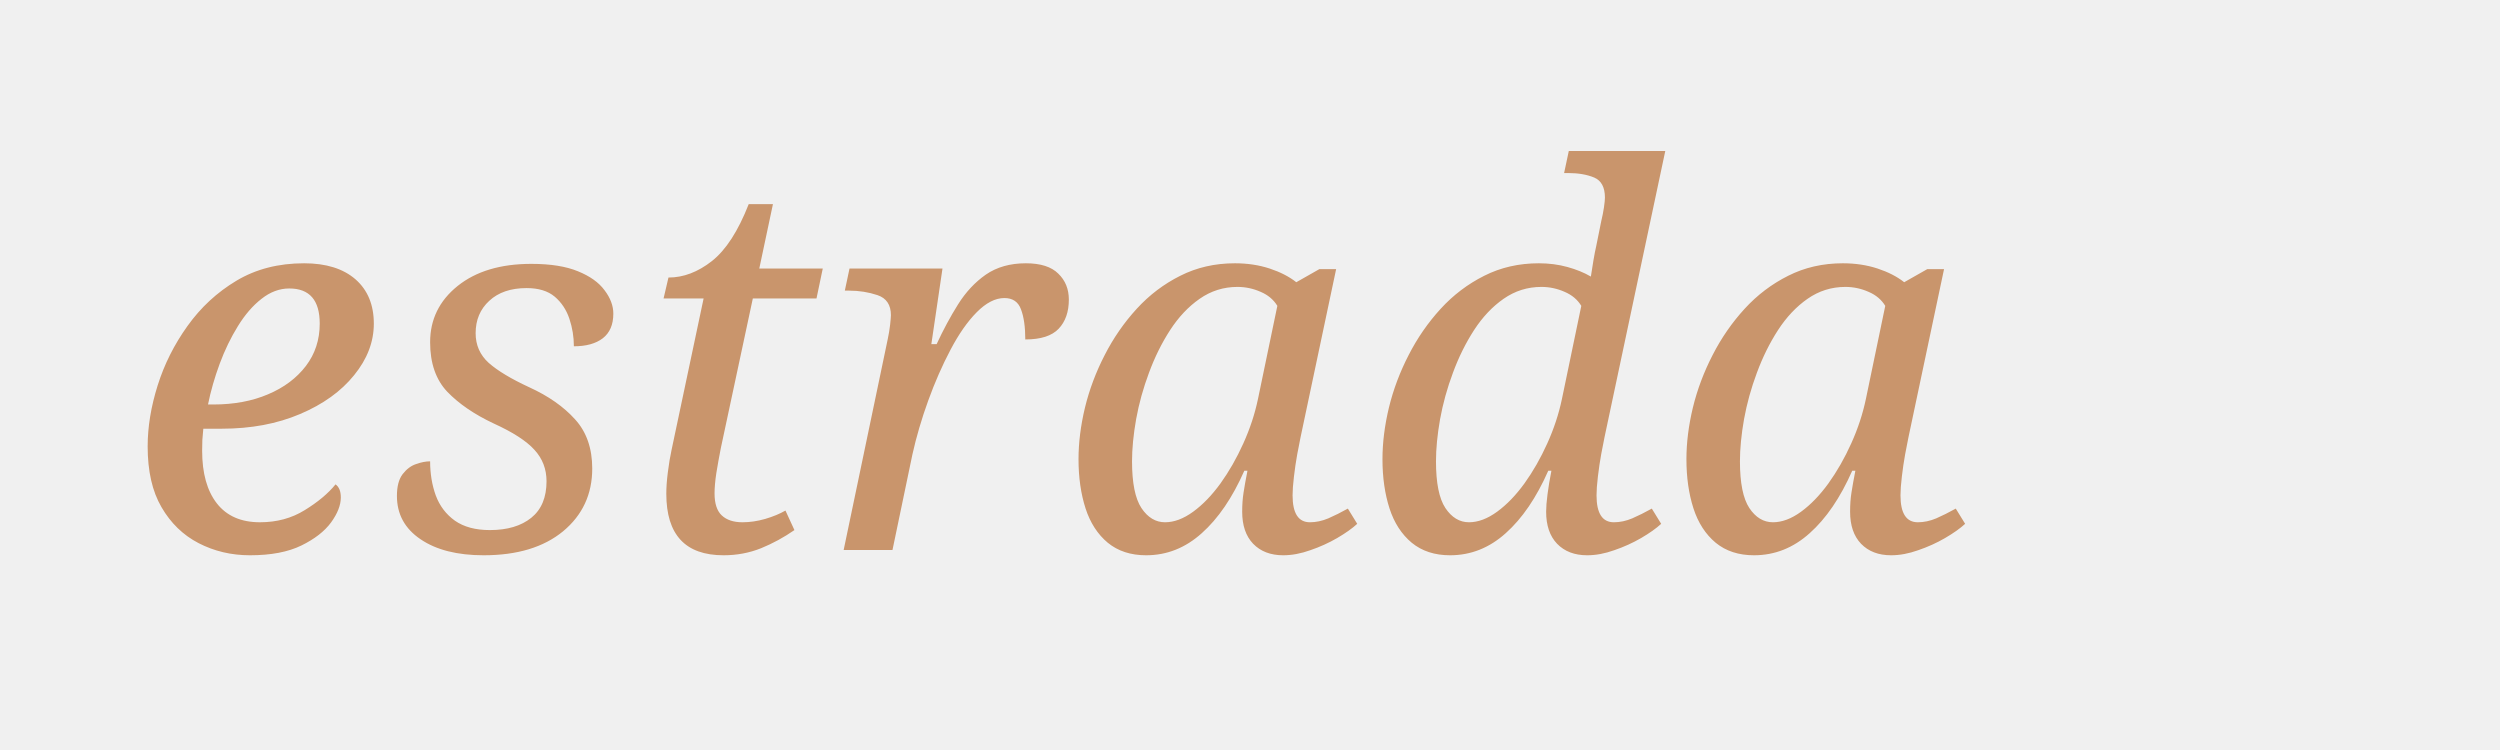
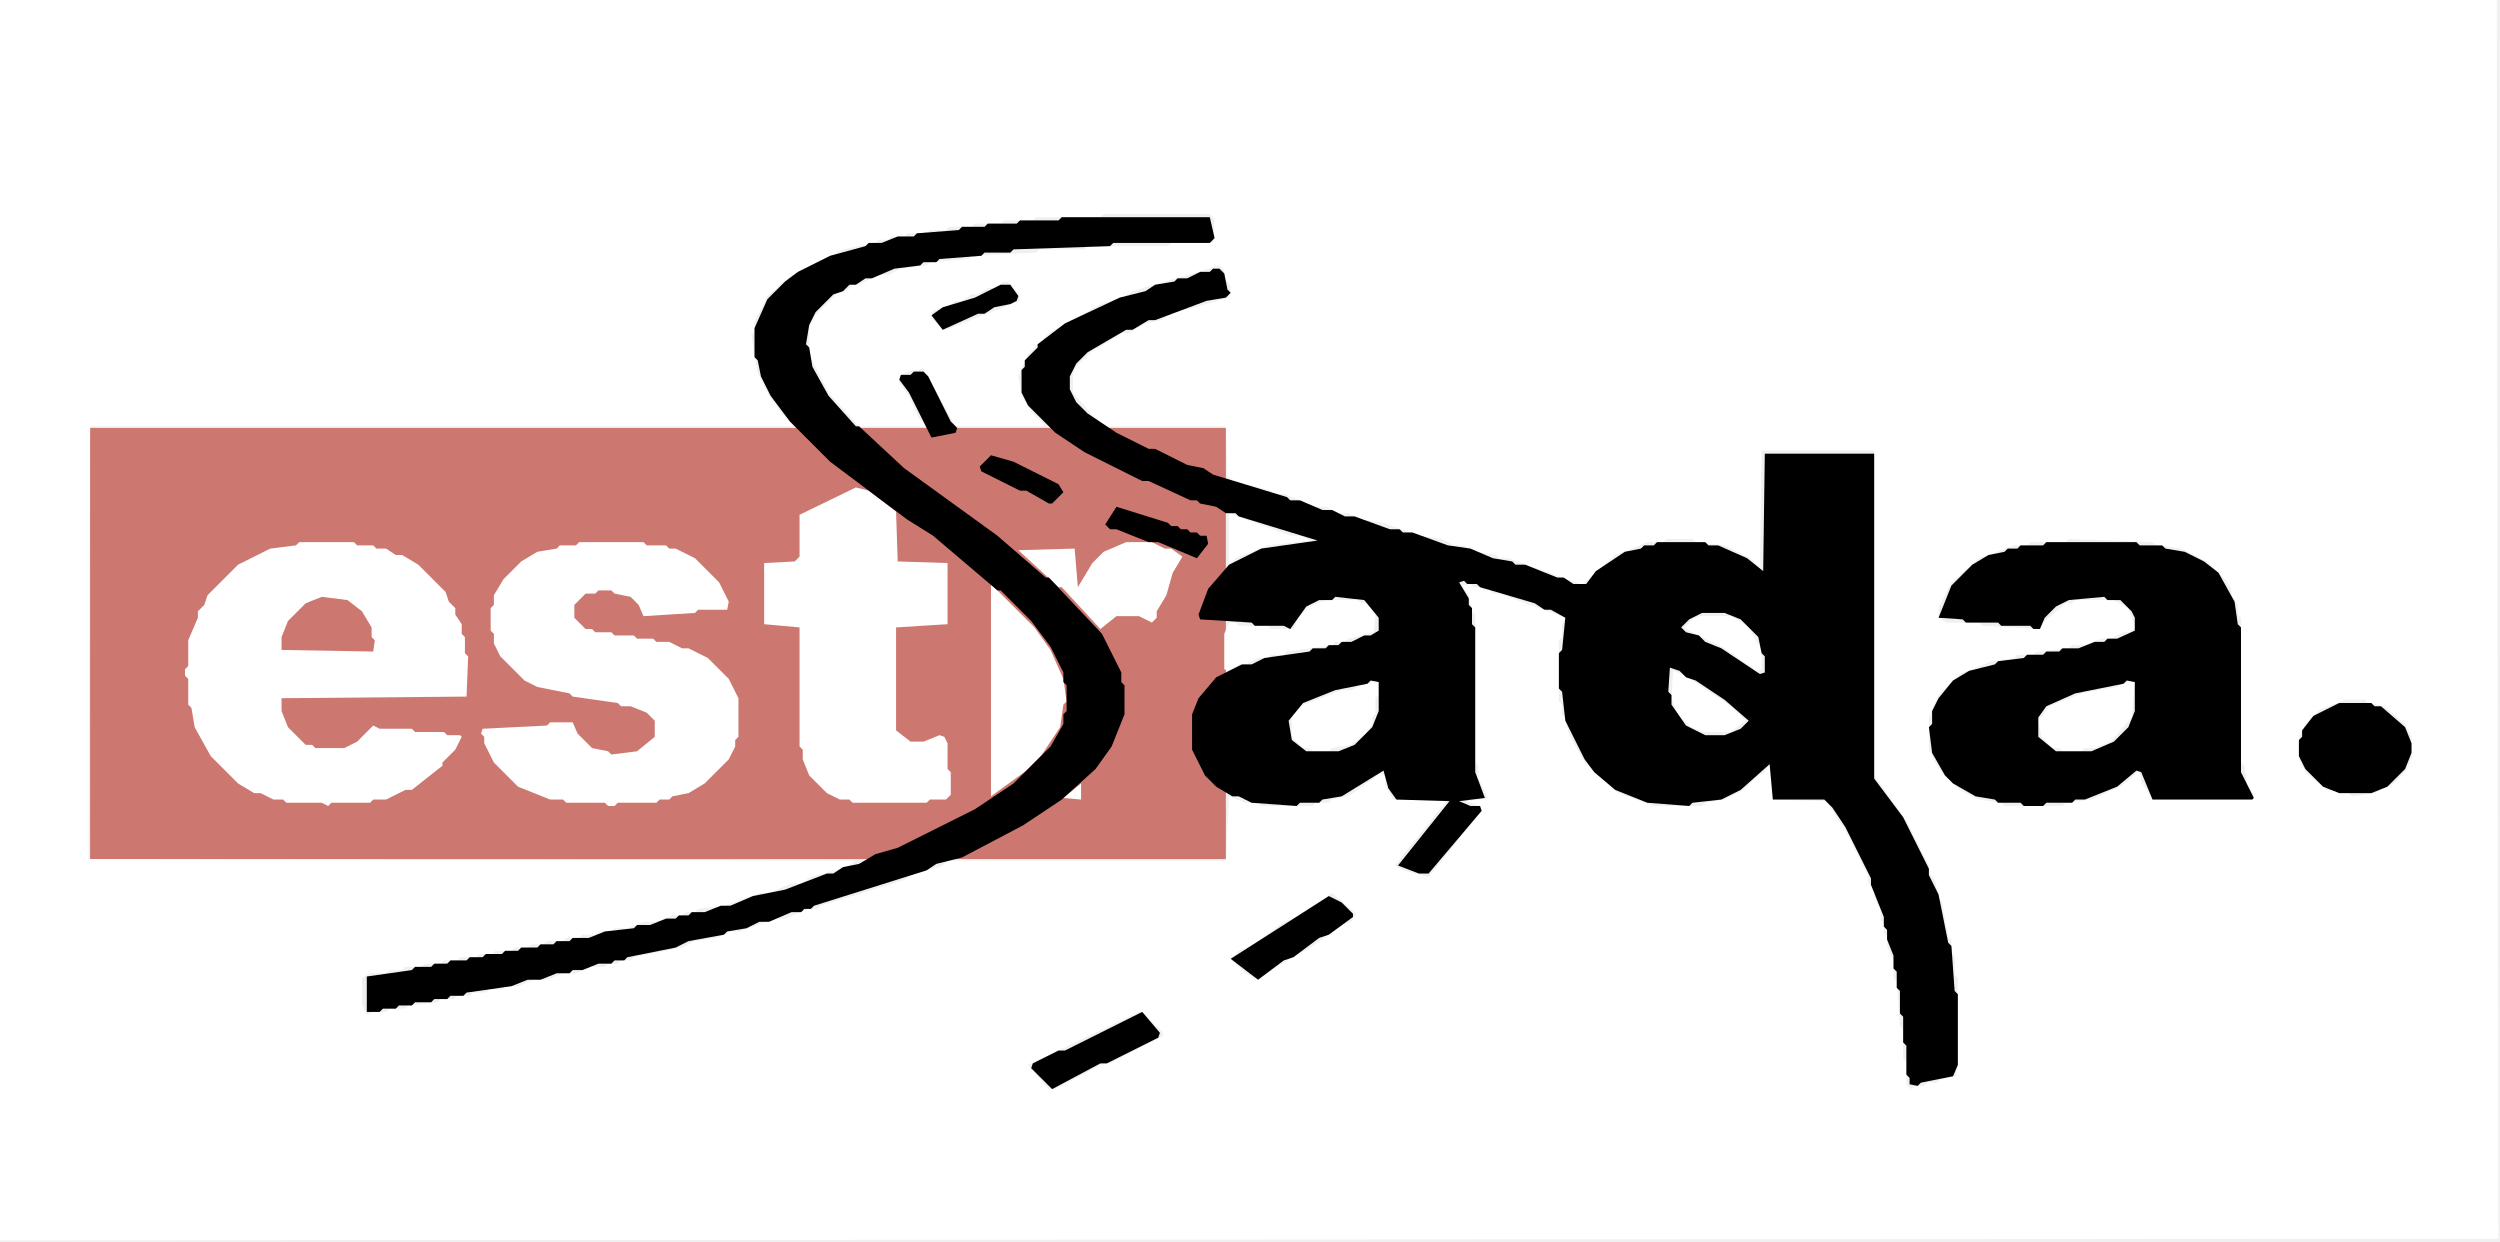
- <svg xmlns="http://www.w3.org/2000/svg" viewBox="0 0 200 60" width="200" height="60">
-   <text x="10" y="44" font-family="Georgia, serif" font-style="italic" font-size="42" font-weight="400" fill="#C9956C">estrada</text>
+ <svg xmlns="http://www.w3.org/2000/svg" width="777" height="386" viewBox="0 0 777 386" fill="none">
+   <rect x="28" y="133" width="353" height="134" fill="#CC7870" />
+   <path d="M0.0 -0.5L0.0 385.5L776.5 385.0L776.0 -0.5L0.0 -0.5ZM343.0 66.5L342.0 67.5L322.0 67.5L321.0 68.5L312.0 68.5L311.0 69.5L303.0 69.5L302.0 70.5L295.0 70.5L294.0 71.5L289.0 71.5L288.0 72.5L282.0 72.5L281.0 73.5L277.0 73.5L276.0 74.5L273.0 74.5L272.0 75.5L262.0 77.5L246.0 85.5L238.5 92.0L234.5 100.0L234.5 103.0L233.5 104.0L235.5 116.0L238.5 122.0L242.5 128.0L246.5 132.0L246.0 132.5L28.0 132.5L27.5 267.0L265.0 267.5L265.5 268.0L263.0 269.5L252.0 272.5L249.0 274.5L246.0 274.5L239.0 277.5L236.0 277.5L225.0 281.5L217.0 282.5L216.0 283.5L213.0 283.5L212.0 284.5L209.0 284.5L204.0 286.5L200.0 286.5L195.0 288.5L191.0 288.5L190.0 289.5L186.0 289.5L185.0 290.5L181.0 290.5L180.0 291.5L176.0 291.5L175.0 292.5L170.0 292.5L169.0 293.5L165.0 293.5L164.0 294.5L160.0 294.5L159.0 295.5L154.0 295.5L153.0 296.5L149.0 296.5L148.0 297.5L143.0 297.5L142.0 298.5L138.0 298.5L137.0 299.5L132.0 299.5L131.0 300.5L126.0 300.5L125.0 301.5L121.0 301.5L120.0 302.5L115.0 302.5L112.5 304.0L112.5 312.0L114.0 315.5L116.0 314.5L120.0 314.5L121.0 313.5L126.0 313.5L127.0 312.5L136.0 311.5L137.0 310.5L141.0 310.5L142.0 309.5L146.0 309.5L147.0 308.5L151.0 308.5L152.0 307.5L156.0 307.5L157.0 306.5L161.0 306.5L166.0 304.5L170.0 304.5L175.0 302.5L179.0 302.5L184.0 300.5L188.0 300.5L189.0 299.5L192.0 299.5L193.0 298.5L196.0 298.5L197.0 297.5L212.0 294.5L216.0 292.5L223.0 291.5L227.0 289.5L230.0 289.5L241.0 285.5L244.0 285.5L251.0 282.5L254.0 282.5L255.0 281.5L281.0 273.5L284.0 271.5L292.0 269.5L295.0 267.5L381.0 267.5L382.0 247.5L387.0 249.5L391.0 249.5L392.0 250.5L408.0 250.5L409.0 249.5L413.0 249.5L414.0 248.5L419.0 247.5L429.0 240.5L430.5 241.0L430.5 244.0L433.0 248.5L449.5 249.0L433.5 269.0L436.0 270.5L444.0 272.5L460.5 252.0L460.0 250.5L455.5 249.0L462.5 248.0L459.5 242.0L459.5 238.0L458.5 237.0L458.5 191.0L457.5 190.0L456.5 185.0L454.5 182.0L457.0 181.5L458.0 182.5L460.0 182.5L461.0 183.5L463.0 183.5L464.0 184.5L466.0 184.5L486.5 192.0L485.5 194.0L485.5 198.0L484.5 199.0L484.5 218.0L485.5 219.0L485.5 222.0L486.5 223.0L487.5 228.0L492.5 237.0L503.0 246.5L514.0 250.5L529.0 250.5L530.0 249.5L536.0 248.5L542.0 245.5L547.0 240.5L548.0 240.5L550.0 237.5L551.0 248.5L567.5 249.0L573.5 258.0L580.5 272.0L580.5 274.0L582.5 277.0L582.5 279.0L584.5 283.0L584.5 286.0L585.5 287.0L585.5 290.0L586.5 291.0L586.5 294.0L588.5 299.0L588.5 304.0L589.5 305.0L590.5 319.0L591.5 320.0L591.5 329.0L592.5 330.0L592.5 337.0L594.0 338.5L595.0 337.5L598.0 337.5L599.0 336.5L602.0 336.5L603.0 335.5L608.0 334.5L608.5 304.0L607.5 303.0L607.5 297.0L606.5 296.0L606.5 292.0L605.5 291.0L603.5 280.0L602.5 279.0L601.5 274.0L599.5 271.0L599.5 269.0L592.5 255.0L582.5 241.0L582.5 140.0L547.5 140.0L547.0 176.5L544.0 173.5L536.0 169.5L527.0 168.5L526.0 167.5L518.0 167.5L517.0 168.5L512.0 168.5L502.0 172.5L492.0 181.5L491.0 181.5L469.0 173.5L466.0 173.5L465.0 172.5L459.0 171.5L455.0 169.5L452.0 169.5L448.0 167.5L441.0 166.5L430.0 162.5L423.0 161.5L419.0 159.5L416.0 159.5L412.0 157.5L409.0 157.5L399.0 153.5L396.0 153.5L395.0 152.5L384.0 149.5L381.5 148.0L381.0 132.5L344.0 132.5L340.0 129.5L333.5 122.0L333.5 116.0L334.5 114.0L339.0 109.5L349.0 103.5L351.0 103.5L356.0 100.5L361.0 99.5L364.0 97.5L382.0 92.5L382.5 89.0L380.5 86.0L380.5 84.0L379.0 82.5L352.0 90.5L349.0 92.5L342.0 94.5L326.0 103.5L319.5 110.0L316.5 117.0L317.5 123.0L320.5 128.0L324.5 132.0L324.0 132.5L297.0 132.5L287.0 114.5L282.0 115.5L279.5 117.0L279.5 119.0L282.5 123.0L285.5 130.0L287.5 132.0L287.0 132.5L267.0 132.5L257.5 122.0L251.5 110.0L251.5 102.0L253.5 98.0L260.0 91.5L263.0 90.5L265.0 88.5L267.0 88.5L273.0 85.5L276.0 85.5L280.0 83.5L288.0 82.5L289.0 81.5L301.0 80.5L302.0 79.5L322.0 78.5L323.0 77.5L337.0 77.5L338.0 76.5L363.0 76.5L364.0 75.5L377.0 75.5L377.5 68.0L376.0 66.5L343.0 66.5ZM312.0 87.5L309.0 89.5L307.0 89.5L304.0 91.5L302.0 91.5L299.0 93.5L297.0 93.5L294.0 95.5L290.0 96.5L289.5 99.0L293.0 102.5L294.0 102.5L317.0 93.5L316.5 91.0L313.0 87.5L312.0 87.5ZM266.0 151.5L248.5 160.0L248.5 173.0L247.0 174.5L237.5 175.0L237.5 194.0L248.5 195.0L248.5 232.0L249.5 233.0L249.5 236.0L251.5 241.0L257.0 246.5L261.0 248.5L264.0 248.5L265.0 249.5L288.0 249.5L289.0 248.5L294.0 248.5L295.5 247.0L295.5 240.0L294.5 239.0L294.5 231.0L293.5 229.0L292.0 228.5L287.0 230.5L283.0 230.5L278.5 227.0L278.5 195.0L294.5 194.0L294.5 175.0L279.0 174.5L278.5 159.0L270.0 152.5L266.0 151.5ZM382.0 159.5L382.0 175.5L384.0 173.5L394.0 169.5L407.5 168.0L404.0 166.5L401.0 166.5L382.0 159.5ZM643.0 167.5L642.0 168.5L631.0 168.5L630.0 169.5L626.0 169.5L615.0 173.5L606.5 181.0L602.5 189.0L602.5 192.0L605.0 193.5L615.0 193.5L616.0 194.5L634.0 195.5L635.5 193.0L642.0 187.5L644.0 187.5L645.0 186.5L657.0 186.5L661.5 189.0L663.5 195.0L662.0 196.5L660.0 196.5L656.0 198.5L653.0 198.5L648.0 200.5L644.0 200.5L643.0 201.5L633.0 202.5L632.0 203.5L627.0 203.5L626.0 204.5L619.0 205.5L609.0 209.5L602.5 216.0L599.5 223.0L599.5 233.0L602.5 239.0L609.0 245.5L615.0 248.5L622.0 249.5L623.0 250.5L641.0 250.5L642.0 249.5L650.0 248.5L659.0 244.5L665.0 239.5L665.5 243.0L669.0 248.5L700.0 248.5L700.5 247.0L698.5 244.0L697.5 238.0L696.5 237.0L696.5 192.0L695.5 191.0L695.5 188.0L693.5 185.0L693.5 183.0L691.5 180.0L686.0 174.5L678.0 170.5L670.0 169.5L669.0 168.5L643.0 167.5ZM93.0 168.5L92.0 169.5L84.0 170.5L74.0 175.5L64.5 185.0L63.5 188.0L61.5 190.0L61.5 192.0L58.5 199.0L58.5 207.0L57.5 208.0L57.5 210.0L58.5 211.0L58.5 219.0L59.5 220.0L60.5 226.0L65.5 235.0L74.0 243.5L79.0 246.5L81.0 246.5L85.0 248.5L88.0 248.5L89.0 249.5L100.0 249.5L102.0 250.5L103.0 249.5L115.0 249.5L116.0 248.5L120.0 248.5L126.0 245.5L128.0 245.5L137.5 238.0L137.5 237.0L141.5 233.0L143.5 229.0L143.0 228.5L139.0 228.5L138.0 227.5L129.0 227.5L128.0 226.5L118.0 226.5L116.0 225.5L111.0 230.5L107.0 232.5L98.0 232.5L97.0 231.5L95.0 231.5L89.5 226.0L87.5 221.0L87.5 217.0L145.0 216.5L145.5 204.0L144.5 203.0L144.5 198.0L143.5 197.0L143.5 194.0L141.5 191.0L141.5 189.0L139.5 187.0L138.5 184.0L130.0 175.5L125.0 172.5L123.0 172.5L120.0 170.5L117.0 170.5L116.0 169.5L111.0 169.5L110.0 168.5L93.0 168.5ZM180.0 168.5L179.0 169.5L174.0 169.5L173.0 170.5L167.0 171.5L162.0 174.5L156.5 180.0L153.5 185.0L153.5 188.0L152.5 189.0L152.5 196.0L153.5 197.0L153.5 200.0L155.5 204.0L163.0 211.5L167.0 213.5L177.0 215.5L178.0 216.5L192.0 218.5L193.0 219.5L196.0 219.5L201.0 221.5L203.5 224.0L203.5 229.0L198.0 233.5L190.0 234.5L189.0 233.5L184.0 232.5L179.5 228.0L178.0 224.5L171.0 224.5L170.0 225.5L150.0 226.5L149.5 228.0L150.5 229.0L150.5 231.0L153.5 237.0L161.0 244.5L171.0 248.5L175.0 248.5L176.0 249.5L188.0 249.5L189.0 250.5L191.0 250.5L192.0 249.5L204.0 249.5L205.0 248.5L208.0 248.5L209.0 247.5L214.0 246.5L219.0 243.5L226.5 236.0L228.5 232.0L228.5 230.0L229.5 229.0L229.5 217.0L226.5 211.0L220.0 204.5L214.0 201.5L212.0 201.5L208.0 199.5L204.0 199.5L203.0 198.5L198.0 198.5L197.0 197.5L191.0 197.5L190.0 196.5L185.0 196.5L184.0 195.5L182.0 195.5L178.5 192.0L178.5 188.0L182.0 184.5L185.0 184.5L186.0 183.5L190.0 183.5L191.0 184.5L196.0 185.5L198.5 188.0L200.0 191.5L216.0 190.5L217.0 189.5L226.0 189.5L226.5 187.0L223.5 181.0L216.0 173.5L210.0 170.5L208.0 170.5L207.0 169.5L201.0 169.5L200.0 168.5L180.0 168.5ZM350.0 168.5L343.0 171.5L339.5 175.0L335.0 182.5L334.0 170.5L316.5 171.0L329.0 182.5L330.0 182.5L342.0 195.5L347.0 191.5L354.0 191.5L358.0 193.5L359.5 192.0L359.5 190.0L362.5 185.0L364.5 178.0L367.5 173.0L364.0 170.5L362.0 170.5L358.0 168.5L350.0 168.5ZM308.0 181.5L308.0 247.5L319.0 239.5L323.5 235.0L329.5 226.0L330.5 219.0L331.5 218.0L330.5 211.0L326.5 202.0L321.5 195.0L308.0 181.5ZM100.0 185.5L95.0 187.5L89.5 193.0L87.5 198.0L87.5 202.0L116.0 202.5L116.5 199.0L115.5 198.0L115.5 195.0L112.5 190.0L108.0 186.5L100.0 185.5ZM412.0 186.5L407.0 188.5L403.5 192.0L402.0 195.5L395.0 195.5L394.0 194.5L385.0 194.5L384.0 193.5L382.0 193.5L380.5 197.0L380.5 208.0L382.0 208.5L385.0 206.5L387.0 206.5L391.0 204.5L394.0 204.5L395.0 203.5L399.0 203.5L400.0 202.5L414.0 200.5L415.0 199.5L418.0 199.5L419.0 198.5L427.0 196.5L427.5 191.0L425.0 187.5L423.0 187.5L422.0 186.5L412.0 186.5ZM528.0 191.5L526.0 192.5L523.5 195.0L524.0 195.5L536.0 201.5L546.0 208.5L547.5 208.0L547.5 202.0L543.0 194.5L538.0 191.5L528.0 191.5ZM520.0 208.5L519.5 217.0L521.5 222.0L525.0 225.5L529.0 227.5L538.0 227.5L542.5 224.0L538.0 219.5L523.0 209.5L520.0 208.5ZM427.0 211.5L426.0 212.5L424.0 212.5L420.0 214.5L417.0 214.5L404.0 219.5L401.5 223.0L401.5 229.0L405.0 232.5L407.0 232.5L408.0 233.5L413.0 233.5L414.0 232.5L420.0 231.5L424.0 228.5L426.5 225.0L426.5 223.0L427.5 222.0L427.5 217.0L428.5 216.0L428.5 212.0L427.0 211.5ZM662.0 211.5L658.0 213.5L647.0 215.5L637.0 219.5L633.5 224.0L634.5 229.0L638.0 232.5L640.0 232.5L641.0 233.5L647.0 233.5L648.0 232.5L651.0 232.5L656.0 230.5L662.5 223.0L663.5 212.0L662.0 211.5ZM729.0 217.5L721.0 220.5L716.5 225.0L714.5 229.0L714.5 236.0L716.5 240.0L723.0 245.5L730.0 246.5L731.0 247.5L738.0 246.5L744.0 243.5L747.5 240.0L749.5 236.0L749.5 229.0L747.5 225.0L741.0 219.5L736.0 218.5L735.0 217.5L729.0 217.5ZM336.0 243.5L330.5 248.0L336.0 248.5L336.0 243.5ZM414.0 277.5L402.0 285.5L399.0 286.5L388.0 294.5L385.0 295.5L382.5 298.0L387.0 302.5L391.0 304.5L403.0 296.5L406.0 295.5L417.0 287.5L420.0 286.5L421.5 284.0L414.0 277.5ZM354.0 314.5L319.5 331.0L326.0 338.5L328.0 338.5L343.0 330.5L345.0 330.5L361.5 322.0L361.5 321.0L355.0 314.5L354.0 314.5Z" fill="#FFFFFF" fill-rule="evenodd" />
+   <path d="M330.0 67.5L329.0 68.5L317.0 68.5L316.0 69.5L307.0 69.5L306.0 70.5L299.0 70.5L298.0 71.5L285.0 72.5L284.0 73.5L279.0 73.5L274.0 75.5L270.0 75.5L269.0 76.5L258.0 79.5L248.0 84.5L244.0 87.5L238.5 93.0L234.5 102.0L234.5 111.0L235.5 112.0L236.5 117.0L239.5 123.0L245.5 131.0L258.0 143.5L282.0 161.5L290.0 166.5L310.0 183.5L311.0 183.5L320.5 193.0L326.5 201.0L330.5 209.0L330.5 212.0L331.5 213.0L331.5 221.0L330.5 222.0L330.5 225.0L326.5 232.0L315.0 243.5L303.0 251.5L279.0 263.5L272.0 265.5L267.0 268.5L262.0 269.5L259.0 271.5L257.0 271.5L244.0 276.5L234.0 278.5L227.0 281.5L224.0 281.5L219.0 283.5L215.0 283.5L214.0 284.5L211.0 284.5L210.0 285.5L207.0 285.5L202.0 287.5L198.0 287.5L197.0 288.5L188.0 289.5L183.0 291.5L178.0 291.5L177.0 292.5L173.0 292.5L172.0 293.5L168.0 293.5L167.0 294.5L162.0 294.5L161.0 295.5L157.0 295.5L156.0 296.5L151.0 296.5L150.0 297.5L146.0 297.5L145.0 298.5L140.0 298.5L139.0 299.5L135.0 299.5L134.0 300.5L129.0 300.5L128.0 301.5L114.0 303.5L114.0 314.5L118.0 314.5L119.0 313.5L123.0 313.5L124.0 312.5L128.0 312.5L129.0 311.5L134.0 311.5L135.0 310.5L139.0 310.5L140.0 309.5L144.0 309.5L145.0 308.5L159.0 306.5L164.0 304.5L168.0 304.5L173.0 302.5L177.0 302.5L178.0 301.5L181.0 301.5L186.0 299.5L190.0 299.5L191.0 298.5L194.0 298.5L195.0 297.5L210.0 294.5L214.0 292.5L225.0 290.5L226.0 289.5L232.0 288.5L236.0 286.5L239.0 286.5L246.0 283.5L249.0 283.5L250.0 282.5L252.0 282.5L253.0 281.5L288.0 270.5L291.0 268.5L299.0 266.5L318.0 256.5L330.0 248.5L340.5 239.0L345.5 232.0L349.5 222.0L349.5 213.0L348.5 212.0L348.5 209.0L342.5 197.0L326.0 179.5L325.0 179.5L310.0 166.5L281.0 145.5L267.0 132.5L266.0 132.5L257.5 123.0L252.5 114.0L251.5 108.0L250.5 107.0L251.5 101.0L253.5 97.0L259.0 91.5L262.0 90.5L264.0 88.5L266.0 88.5L269.0 86.5L271.0 86.5L278.0 83.5L286.0 82.5L287.0 81.5L291.0 81.5L292.0 80.5L305.0 79.5L306.0 78.5L314.0 78.5L315.0 77.5L345.0 76.5L346.0 75.5L376.0 75.5L377.5 74.0L376.0 67.5L330.0 67.5ZM377.0 83.5L376.0 84.5L373.0 84.5L369.0 86.5L366.0 86.5L365.0 87.5L359.0 88.5L356.0 90.5L348.0 92.5L331.0 100.5L322.5 107.0L322.5 108.0L318.5 112.0L318.5 114.0L317.5 115.0L317.5 122.0L319.5 126.0L328.0 134.5L337.0 140.5L355.0 149.5L357.0 149.5L370.0 155.5L372.0 155.5L373.0 156.5L378.0 157.5L381.0 159.5L384.0 159.5L385.0 160.5L409.5 168.0L392.0 170.5L382.0 175.5L375.5 183.0L372.5 191.0L373.0 192.5L389.0 193.5L390.0 194.5L399.0 194.5L401.0 195.5L406.0 188.5L410.0 186.5L414.0 186.5L415.0 185.5L424.0 186.5L428.5 192.0L428.5 196.0L426.0 197.5L424.0 197.5L420.0 199.5L417.0 199.5L416.0 200.5L413.0 200.5L412.0 201.5L408.0 201.5L407.0 202.5L393.0 204.5L389.0 206.5L386.0 206.5L378.0 210.5L372.5 217.0L370.5 222.0L370.5 233.0L374.5 241.0L378.0 244.5L383.0 247.5L385.0 247.5L389.0 249.5L403.0 250.5L404.0 249.5L410.0 249.5L411.0 248.5L417.0 247.5L430.0 239.5L431.5 245.0L434.0 248.5L450.5 249.0L434.5 269.0L441.0 271.5L444.0 271.5L460.5 252.0L460.0 250.5L457.0 250.5L453.5 249.0L461.5 248.0L458.5 240.0L458.5 195.0L457.5 194.0L457.5 189.0L456.5 188.0L456.5 186.0L453.5 181.0L455.0 180.5L456.0 181.5L459.0 181.5L460.0 182.5L477.0 187.5L480.0 189.5L482.0 189.5L486.5 192.0L485.5 202.0L484.5 203.0L484.5 214.0L485.5 215.0L486.5 224.0L492.5 236.0L495.5 240.0L502.0 245.5L512.0 249.5L525.0 250.5L526.0 249.5L535.0 248.5L541.0 245.5L550.0 237.5L551.0 248.5L567.0 248.5L569.5 251.0L573.5 257.0L581.5 273.0L581.5 275.0L585.5 285.0L585.5 288.0L586.5 289.0L586.5 292.0L588.5 297.0L588.5 301.0L589.5 302.0L589.5 307.0L590.5 308.0L590.5 315.0L591.5 316.0L591.5 324.0L592.5 325.0L592.5 334.0L593.5 335.0L593.5 337.0L596.0 337.5L597.0 336.5L607.0 334.5L608.5 331.0L608.5 309.0L607.5 308.0L606.5 294.0L605.5 293.0L602.5 278.0L599.5 272.0L599.5 270.0L591.5 254.0L582.5 242.0L582.5 141.0L548.5 141.0L548.0 177.5L543.0 173.5L534.0 169.5L531.0 169.5L530.0 168.5L515.0 168.5L514.0 169.5L511.0 169.5L510.0 170.5L505.0 171.5L496.0 177.5L493.0 181.5L489.0 181.5L486.0 179.5L484.0 179.5L474.0 175.5L471.0 175.5L470.0 174.5L464.0 173.5L457.0 170.5L450.0 169.5L439.0 165.5L436.0 165.5L435.0 164.5L432.0 164.5L421.0 160.5L418.0 160.5L414.0 158.5L411.0 158.5L404.0 155.5L401.0 155.5L400.0 154.5L377.0 147.5L374.0 145.5L369.0 144.5L359.0 139.5L357.0 139.5L347.0 134.5L338.0 128.5L334.5 125.0L332.5 121.0L332.5 117.0L334.5 113.0L338.0 109.5L350.0 102.5L352.0 102.5L357.0 99.5L359.0 99.5L375.0 93.5L381.0 92.5L382.5 91.0L381.5 90.0L380.5 85.0L379.0 83.5L377.0 83.5ZM311.0 88.5L303.0 92.5L293.0 95.5L289.5 98.0L293.0 102.5L304.0 97.5L306.0 97.5L309.0 95.5L314.0 94.5L316.0 93.5L316.5 92.0L314.0 88.5L311.0 88.5ZM284.0 115.5L283.0 116.5L280.0 116.5L279.5 118.0L282.5 122.0L289.5 136.0L297.0 134.5L297.5 133.0L295.5 131.0L288.5 117.0L287.0 115.5L284.0 115.5ZM308.0 141.5L304.5 145.0L305.0 146.5L317.0 152.5L319.0 152.5L326.0 156.5L327.0 156.5L330.5 153.0L329.0 150.5L315.0 143.5L308.0 141.5ZM347.0 157.5L343.5 163.0L345.0 164.5L347.0 164.5L357.0 168.5L360.0 168.5L372.0 173.5L375.5 169.0L375.0 166.5L373.0 166.5L372.0 165.5L370.0 165.5L369.0 164.5L367.0 164.5L366.0 163.5L364.0 163.5L363.0 162.5L347.0 157.5ZM636.0 168.5L635.0 169.5L628.0 169.5L627.0 170.5L624.0 170.5L623.0 171.5L618.0 172.5L613.0 175.5L606.5 182.0L602.5 192.0L610.0 192.5L611.0 193.5L621.0 193.5L622.0 194.5L631.0 194.5L632.0 195.5L634.0 195.5L635.5 192.0L639.0 188.5L643.0 186.5L654.0 185.5L655.0 186.5L659.0 186.5L662.5 190.0L663.5 192.0L663.5 196.0L658.0 198.5L655.0 198.5L654.0 199.5L651.0 199.5L646.0 201.5L641.0 201.5L640.0 202.5L636.0 202.5L635.0 203.5L630.0 203.5L629.0 204.5L621.0 205.5L620.0 206.5L612.0 208.5L607.0 211.5L602.5 217.0L600.5 221.0L600.5 225.0L599.5 226.0L600.5 234.0L604.5 241.0L607.0 243.5L614.0 247.5L620.0 248.5L621.0 249.5L628.0 249.5L629.0 250.5L635.0 250.5L636.0 249.5L644.0 249.5L645.0 248.5L648.0 248.5L658.0 244.5L664.0 239.5L665.5 240.0L669.0 248.5L700.0 248.5L700.5 248.0L696.5 240.0L696.5 195.0L695.5 194.0L694.5 187.0L689.5 178.0L685.0 174.5L679.0 171.5L673.0 170.5L672.0 169.5L665.0 169.5L664.0 168.5L636.0 168.5ZM529.0 190.5L525.0 192.5L522.5 195.0L524.0 196.5L528.0 197.5L530.0 199.5L535.0 201.5L547.0 209.5L548.5 209.0L548.5 204.0L547.5 203.0L546.5 198.0L541.0 192.5L536.0 190.5L529.0 190.5ZM519.0 207.5L518.5 215.0L519.5 216.0L519.5 219.0L524.0 225.5L530.0 228.5L536.0 228.5L541.0 226.5L543.5 224.0L536.0 217.5L527.0 211.5L524.0 210.5L522.0 208.5L519.0 207.5ZM426.0 211.5L425.0 212.5L415.0 214.5L405.0 218.5L400.5 224.0L401.5 230.0L406.0 233.5L416.0 233.5L421.0 231.5L426.5 226.0L428.5 221.0L428.5 212.0L426.0 211.5ZM661.0 211.5L660.0 212.5L645.0 215.5L636.0 219.5L633.5 223.0L633.5 229.0L639.0 233.5L650.0 233.5L657.0 230.5L661.5 226.0L663.5 221.0L663.5 212.0L661.0 211.5ZM727.0 218.5L719.0 222.5L715.5 227.0L715.5 229.0L714.5 230.0L714.5 235.0L716.5 239.0L722.0 244.5L727.0 246.5L737.0 246.5L742.0 244.5L747.5 239.0L749.5 234.0L749.5 231.0L747.5 226.0L740.0 219.5L738.0 219.5L737.0 218.5L727.0 218.5ZM413.0 278.5L382.5 298.0L391.0 304.5L399.0 298.5L402.0 297.5L410.0 291.5L413.0 290.5L420.5 285.0L420.5 284.0L417.0 280.5L413.0 278.5ZM355.0 314.5L331.0 326.5L329.0 326.5L321.0 330.5L320.5 332.0L327.0 338.5L342.0 330.5L344.0 330.5L360.0 322.5L360.5 321.0L355.0 314.5Z" fill="#000000" fill-rule="evenodd" />
</svg>
